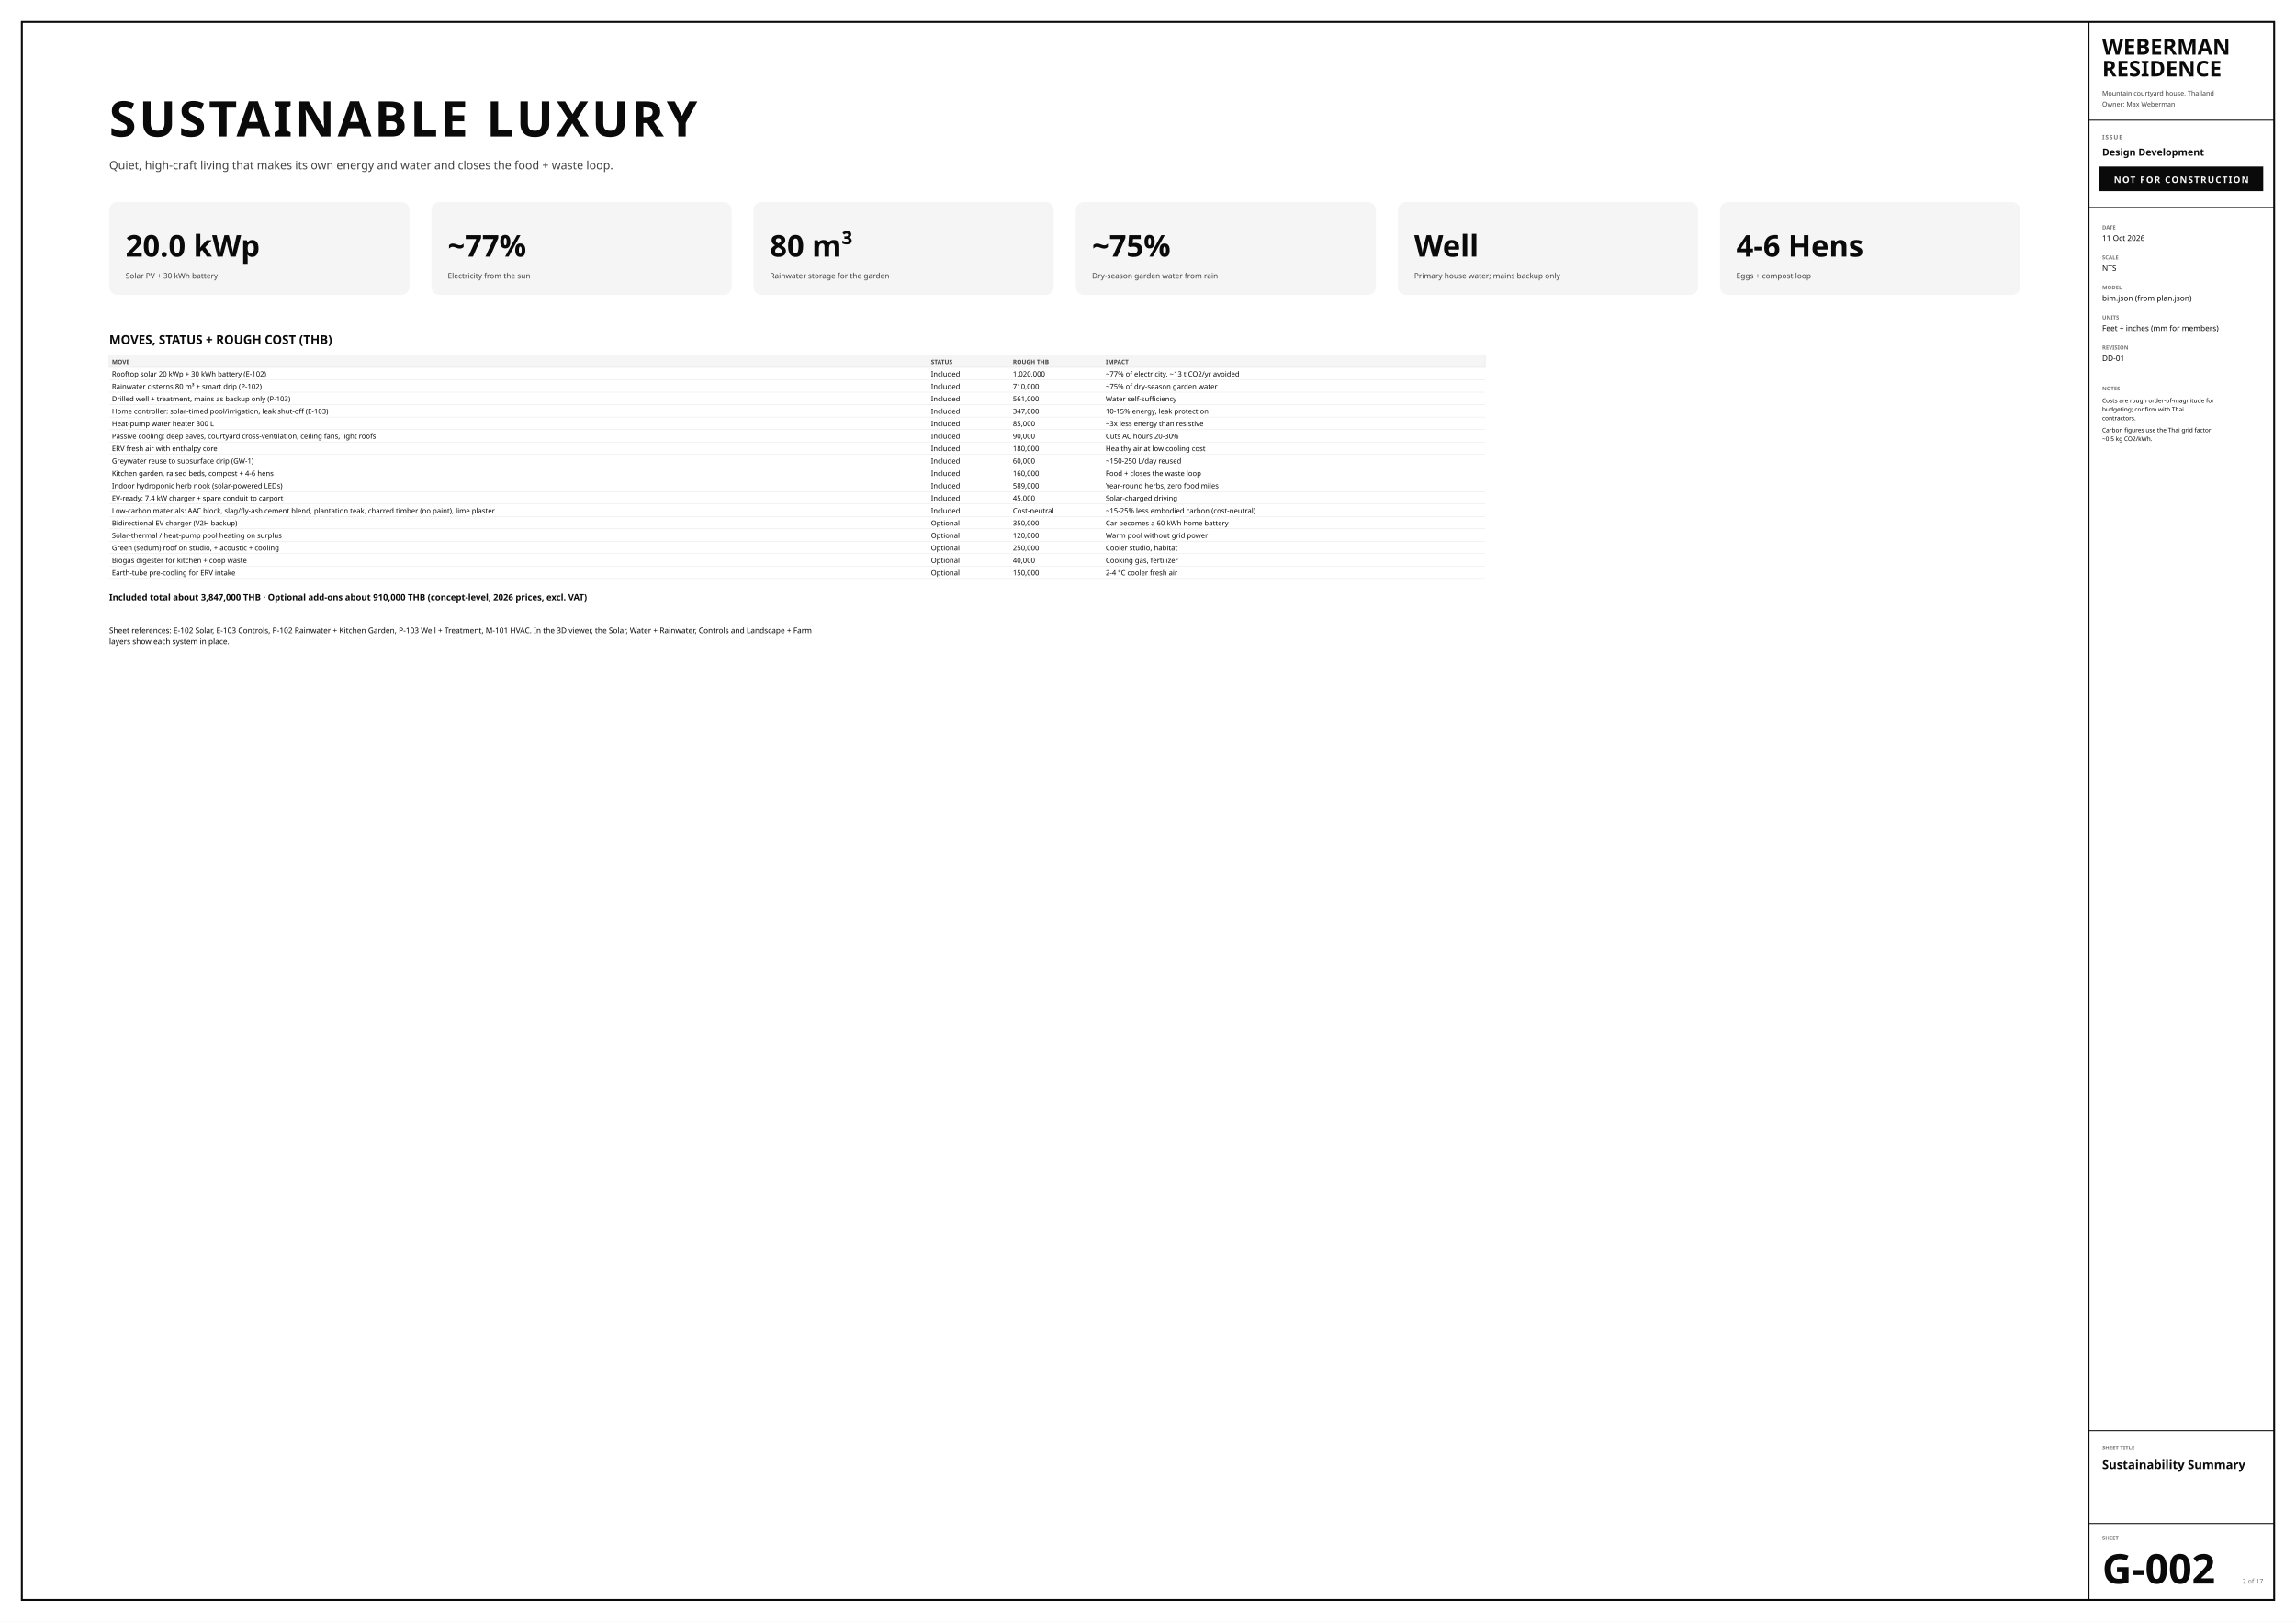
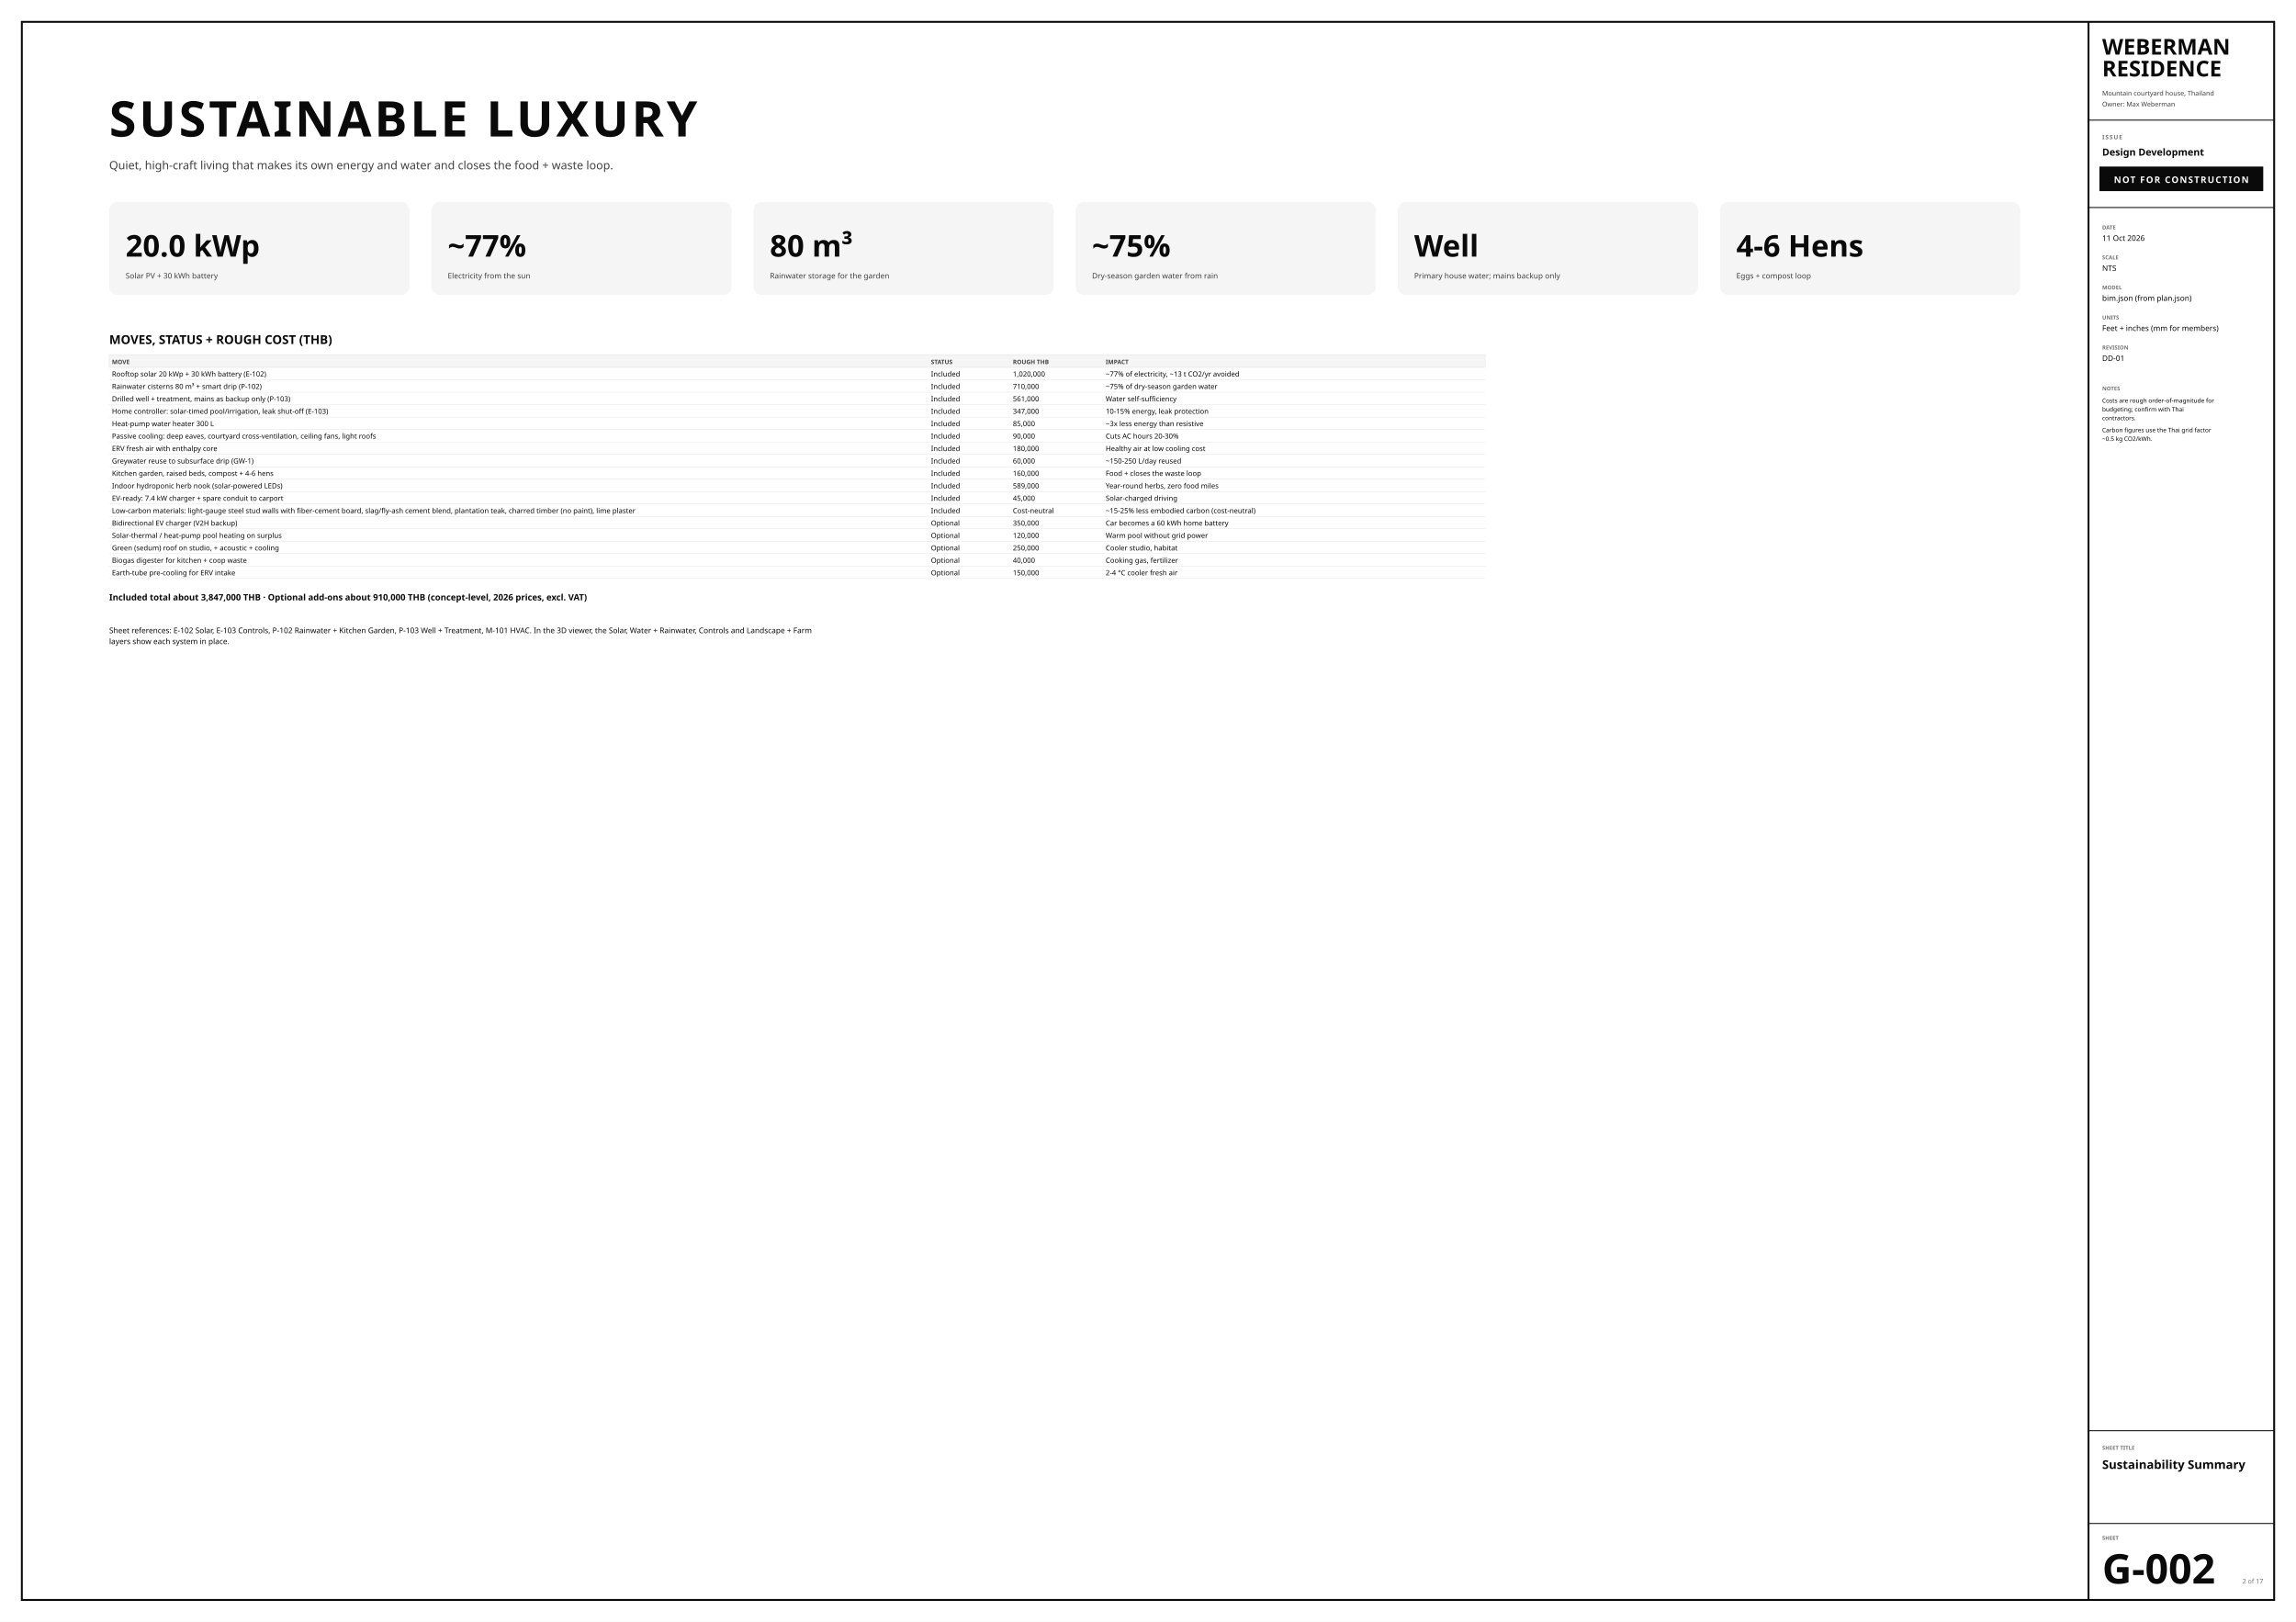
<svg xmlns="http://www.w3.org/2000/svg" width="841mm" height="594mm" viewBox="0 0 841 594">
  <rect width="841" height="594" fill="#ffffff" />
  <rect x="8.00" y="8.00" width="825.00" height="578.00" rx="0" fill="none" stroke="#0a0a0a" stroke-width="0.7" />
  <line x1="765.00" y1="8.00" x2="765.00" y2="586.00" stroke="#0a0a0a" stroke-width="0.7" stroke-linecap="butt" />
  <text x="770.00" y="20.00" font-family="Khand" font-size="8" font-weight="600" text-anchor="start" fill="#0a0a0a">WEBERMAN</text>
  <text x="770.00" y="28.00" font-family="Khand" font-size="8" font-weight="600" text-anchor="start" fill="#0a0a0a">RESIDENCE</text>
  <text x="770.00" y="35.00" font-family="Hind" font-size="2.4" font-weight="400" text-anchor="start" fill="#404040">Mountain courtyard house, Thailand</text>
  <text x="770.00" y="39.00" font-family="Hind" font-size="2.4" font-weight="400" text-anchor="start" fill="#404040">Owner: Max Weberman</text>
  <line x1="765.00" y1="44.00" x2="833.00" y2="44.00" stroke="#0a0a0a" stroke-width="0.35" stroke-linecap="butt" />
  <text x="770.00" y="51.00" font-family="Hind" font-size="2.2" font-weight="600" text-anchor="start" fill="#737373" letter-spacing="0.3">ISSUE</text>
  <text x="770.00" y="57.00" font-family="Hind" font-size="3.6" font-weight="600" text-anchor="start" fill="#0a0a0a">Design Development</text>
  <rect x="769.00" y="61.00" width="60.00" height="9.00" rx="0" fill="#0a0a0a" stroke="none" stroke-width="0.25" />
  <text x="799.00" y="67.00" font-family="Khand" font-size="3.3" font-weight="600" text-anchor="middle" fill="#fafafa" letter-spacing="0.4">NOT FOR CONSTRUCTION</text>
  <line x1="765.00" y1="76.00" x2="833.00" y2="76.00" stroke="#0a0a0a" stroke-width="0.35" stroke-linecap="butt" />
  <text x="770.00" y="84.00" font-family="Hind" font-size="2.0" font-weight="600" text-anchor="start" fill="#737373">DATE</text>
  <text x="770.00" y="88.20" font-family="Hind" font-size="2.8" font-weight="400" text-anchor="start" fill="#0a0a0a">11 Oct 2026</text>
  <text x="770.00" y="95.00" font-family="Hind" font-size="2.0" font-weight="600" text-anchor="start" fill="#737373">SCALE</text>
  <text x="770.00" y="99.20" font-family="Hind" font-size="2.8" font-weight="400" text-anchor="start" fill="#0a0a0a">NTS</text>
  <text x="770.00" y="106.00" font-family="Hind" font-size="2.0" font-weight="600" text-anchor="start" fill="#737373">MODEL</text>
  <text x="770.00" y="110.20" font-family="Hind" font-size="2.8" font-weight="400" text-anchor="start" fill="#0a0a0a">bim.json (from plan.json)</text>
  <text x="770.00" y="117.00" font-family="Hind" font-size="2.0" font-weight="600" text-anchor="start" fill="#737373">UNITS</text>
  <text x="770.00" y="121.20" font-family="Hind" font-size="2.8" font-weight="400" text-anchor="start" fill="#0a0a0a">Feet + inches (mm for members)</text>
  <text x="770.00" y="128.00" font-family="Hind" font-size="2.0" font-weight="600" text-anchor="start" fill="#737373">REVISION</text>
  <text x="770.00" y="132.20" font-family="Hind" font-size="2.8" font-weight="400" text-anchor="start" fill="#0a0a0a">DD-01</text>
  <line x1="765.00" y1="524.00" x2="833.00" y2="524.00" stroke="#0a0a0a" stroke-width="0.35" stroke-linecap="butt" />
  <text x="770.00" y="531.00" font-family="Hind" font-size="2.0" font-weight="600" text-anchor="start" fill="#737373">SHEET TITLE</text>
  <text x="770.00" y="538.00" font-family="Khand" font-size="4.4" font-weight="600" text-anchor="start" fill="#0a0a0a">Sustainability Summary</text>
  <line x1="765.00" y1="558.00" x2="833.00" y2="558.00" stroke="#0a0a0a" stroke-width="0.35" stroke-linecap="butt" />
  <text x="770.00" y="564.00" font-family="Hind" font-size="2.0" font-weight="600" text-anchor="start" fill="#737373">SHEET</text>
  <text x="770.00" y="580.00" font-family="Khand" font-size="15" font-weight="600" text-anchor="start" fill="#0a0a0a">G-002</text>
  <text x="829.00" y="580.00" font-family="Hind" font-size="2.4" font-weight="400" text-anchor="end" fill="#737373">2 of 17</text>
  <text x="40.00" y="50.00" font-family="Khand" font-size="18" font-weight="600" text-anchor="start" fill="#0a0a0a" letter-spacing="1">SUSTAINABLE LUXURY</text>
  <text x="40.00" y="62.00" font-family="Hind" font-size="4.2" font-weight="400" text-anchor="start" fill="#404040">Quiet, high-craft living that makes its own energy and water and closes the food + waste loop.</text>
  <rect x="40.00" y="74.00" width="110.00" height="34.00" rx="3" fill="#f5f5f5" stroke="none" stroke-width="0.25" />
  <text x="46.00" y="94.00" font-family="Khand" font-size="11" font-weight="600" text-anchor="start" fill="#0a0a0a">20.0 kWp</text>
  <text x="46.00" y="102.00" font-family="Hind" font-size="2.8" font-weight="400" text-anchor="start" fill="#404040">Solar PV + 30 kWh battery</text>
  <rect x="158.00" y="74.00" width="110.00" height="34.00" rx="3" fill="#f5f5f5" stroke="none" stroke-width="0.25" />
  <text x="164.00" y="94.00" font-family="Khand" font-size="11" font-weight="600" text-anchor="start" fill="#0a0a0a">~77%</text>
  <text x="164.00" y="102.00" font-family="Hind" font-size="2.8" font-weight="400" text-anchor="start" fill="#404040">Electricity from the sun</text>
  <rect x="276.00" y="74.00" width="110.00" height="34.00" rx="3" fill="#f5f5f5" stroke="none" stroke-width="0.25" />
  <text x="282.00" y="94.00" font-family="Khand" font-size="11" font-weight="600" text-anchor="start" fill="#0a0a0a">80 m³</text>
  <text x="282.00" y="102.00" font-family="Hind" font-size="2.8" font-weight="400" text-anchor="start" fill="#404040">Rainwater storage for the garden</text>
  <rect x="394.00" y="74.00" width="110.00" height="34.00" rx="3" fill="#f5f5f5" stroke="none" stroke-width="0.25" />
  <text x="400.00" y="94.00" font-family="Khand" font-size="11" font-weight="600" text-anchor="start" fill="#0a0a0a">~75%</text>
  <text x="400.00" y="102.00" font-family="Hind" font-size="2.8" font-weight="400" text-anchor="start" fill="#404040">Dry-season garden water from rain</text>
  <rect x="512.00" y="74.00" width="110.00" height="34.00" rx="3" fill="#f5f5f5" stroke="none" stroke-width="0.25" />
  <text x="518.00" y="94.00" font-family="Khand" font-size="11" font-weight="600" text-anchor="start" fill="#0a0a0a">Well</text>
  <text x="518.00" y="102.00" font-family="Hind" font-size="2.8" font-weight="400" text-anchor="start" fill="#404040">Primary house water; mains backup only</text>
  <rect x="630.00" y="74.00" width="110.00" height="34.00" rx="3" fill="#f5f5f5" stroke="none" stroke-width="0.25" />
  <text x="636.00" y="94.00" font-family="Khand" font-size="11" font-weight="600" text-anchor="start" fill="#0a0a0a">4-6 Hens</text>
  <text x="636.00" y="102.00" font-family="Hind" font-size="2.8" font-weight="400" text-anchor="start" fill="#404040">Eggs + compost loop</text>
  <text x="40.00" y="126.00" font-family="Khand" font-size="4.5" font-weight="600" text-anchor="start" fill="#0a0a0a">MOVES, STATUS + ROUGH COST (THB)</text>
  <rect x="40.00" y="130.00" width="504.00" height="4.55" rx="0" fill="#f5f5f5" stroke="#e5e5e5" stroke-width="0.2" />
  <text x="41.00" y="133.35" font-family="Hind" font-size="2.21" font-weight="600" text-anchor="start" fill="#404040">MOVE</text>
  <text x="341.00" y="133.35" font-family="Hind" font-size="2.21" font-weight="600" text-anchor="start" fill="#404040">STATUS</text>
  <text x="371.00" y="133.35" font-family="Hind" font-size="2.21" font-weight="600" text-anchor="start" fill="#404040">ROUGH THB</text>
  <text x="405.00" y="133.35" font-family="Hind" font-size="2.21" font-weight="600" text-anchor="start" fill="#404040">IMPACT</text>
  <text x="41.00" y="137.90" font-family="Hind" font-size="2.6" font-weight="400" text-anchor="start" fill="#0a0a0a">Rooftop solar 20 kWp + 30 kWh battery (E-102)</text>
  <text x="341.00" y="137.90" font-family="Hind" font-size="2.6" font-weight="400" text-anchor="start" fill="#0a0a0a">Included</text>
  <text x="371.00" y="137.90" font-family="Hind" font-size="2.6" font-weight="400" text-anchor="start" fill="#0a0a0a">1,020,000</text>
  <text x="405.00" y="137.90" font-family="Hind" font-size="2.6" font-weight="400" text-anchor="start" fill="#0a0a0a">~77% of electricity, ~13 t CO2/yr avoided</text>
  <line x1="40.00" y1="139.10" x2="544.00" y2="139.10" stroke="#d4d4d4" stroke-width="0.1" stroke-linecap="butt" />
  <text x="41.00" y="142.45" font-family="Hind" font-size="2.6" font-weight="400" text-anchor="start" fill="#0a0a0a">Rainwater cisterns 80 m³ + smart drip (P-102)</text>
  <text x="341.00" y="142.45" font-family="Hind" font-size="2.6" font-weight="400" text-anchor="start" fill="#0a0a0a">Included</text>
  <text x="371.00" y="142.45" font-family="Hind" font-size="2.6" font-weight="400" text-anchor="start" fill="#0a0a0a">710,000</text>
  <text x="405.00" y="142.45" font-family="Hind" font-size="2.6" font-weight="400" text-anchor="start" fill="#0a0a0a">~75% of dry-season garden water</text>
  <line x1="40.00" y1="143.65" x2="544.00" y2="143.65" stroke="#d4d4d4" stroke-width="0.1" stroke-linecap="butt" />
  <text x="41.00" y="147.00" font-family="Hind" font-size="2.6" font-weight="400" text-anchor="start" fill="#0a0a0a">Drilled well + treatment, mains as backup only (P-103)</text>
  <text x="341.00" y="147.00" font-family="Hind" font-size="2.6" font-weight="400" text-anchor="start" fill="#0a0a0a">Included</text>
  <text x="371.00" y="147.00" font-family="Hind" font-size="2.6" font-weight="400" text-anchor="start" fill="#0a0a0a">561,000</text>
  <text x="405.00" y="147.00" font-family="Hind" font-size="2.6" font-weight="400" text-anchor="start" fill="#0a0a0a">Water self-sufficiency</text>
  <line x1="40.00" y1="148.20" x2="544.00" y2="148.20" stroke="#d4d4d4" stroke-width="0.1" stroke-linecap="butt" />
  <text x="41.00" y="151.55" font-family="Hind" font-size="2.6" font-weight="400" text-anchor="start" fill="#0a0a0a">Home controller: solar-timed pool/irrigation, leak shut-off (E-103)</text>
  <text x="341.00" y="151.55" font-family="Hind" font-size="2.6" font-weight="400" text-anchor="start" fill="#0a0a0a">Included</text>
  <text x="371.00" y="151.55" font-family="Hind" font-size="2.6" font-weight="400" text-anchor="start" fill="#0a0a0a">347,000</text>
  <text x="405.00" y="151.55" font-family="Hind" font-size="2.6" font-weight="400" text-anchor="start" fill="#0a0a0a">10-15% energy, leak protection</text>
  <line x1="40.00" y1="152.75" x2="544.00" y2="152.75" stroke="#d4d4d4" stroke-width="0.1" stroke-linecap="butt" />
  <text x="41.00" y="156.10" font-family="Hind" font-size="2.6" font-weight="400" text-anchor="start" fill="#0a0a0a">Heat-pump water heater 300 L</text>
  <text x="341.00" y="156.10" font-family="Hind" font-size="2.6" font-weight="400" text-anchor="start" fill="#0a0a0a">Included</text>
  <text x="371.00" y="156.10" font-family="Hind" font-size="2.6" font-weight="400" text-anchor="start" fill="#0a0a0a">85,000</text>
  <text x="405.00" y="156.10" font-family="Hind" font-size="2.6" font-weight="400" text-anchor="start" fill="#0a0a0a">~3x less energy than resistive</text>
  <line x1="40.00" y1="157.30" x2="544.00" y2="157.30" stroke="#d4d4d4" stroke-width="0.1" stroke-linecap="butt" />
  <text x="41.00" y="160.65" font-family="Hind" font-size="2.6" font-weight="400" text-anchor="start" fill="#0a0a0a">Passive cooling: deep eaves, courtyard cross-ventilation, ceiling fans, light roofs</text>
  <text x="341.00" y="160.65" font-family="Hind" font-size="2.6" font-weight="400" text-anchor="start" fill="#0a0a0a">Included</text>
  <text x="371.00" y="160.65" font-family="Hind" font-size="2.6" font-weight="400" text-anchor="start" fill="#0a0a0a">90,000</text>
  <text x="405.00" y="160.65" font-family="Hind" font-size="2.6" font-weight="400" text-anchor="start" fill="#0a0a0a">Cuts AC hours 20-30%</text>
  <line x1="40.00" y1="161.85" x2="544.00" y2="161.85" stroke="#d4d4d4" stroke-width="0.1" stroke-linecap="butt" />
  <text x="41.00" y="165.20" font-family="Hind" font-size="2.6" font-weight="400" text-anchor="start" fill="#0a0a0a">ERV fresh air with enthalpy core</text>
  <text x="341.00" y="165.20" font-family="Hind" font-size="2.6" font-weight="400" text-anchor="start" fill="#0a0a0a">Included</text>
  <text x="371.00" y="165.20" font-family="Hind" font-size="2.6" font-weight="400" text-anchor="start" fill="#0a0a0a">180,000</text>
  <text x="405.00" y="165.20" font-family="Hind" font-size="2.6" font-weight="400" text-anchor="start" fill="#0a0a0a">Healthy air at low cooling cost</text>
  <line x1="40.00" y1="166.40" x2="544.00" y2="166.40" stroke="#d4d4d4" stroke-width="0.1" stroke-linecap="butt" />
  <text x="41.00" y="169.75" font-family="Hind" font-size="2.6" font-weight="400" text-anchor="start" fill="#0a0a0a">Greywater reuse to subsurface drip (GW-1)</text>
  <text x="341.00" y="169.75" font-family="Hind" font-size="2.6" font-weight="400" text-anchor="start" fill="#0a0a0a">Included</text>
  <text x="371.00" y="169.75" font-family="Hind" font-size="2.6" font-weight="400" text-anchor="start" fill="#0a0a0a">60,000</text>
  <text x="405.00" y="169.75" font-family="Hind" font-size="2.6" font-weight="400" text-anchor="start" fill="#0a0a0a">~150-250 L/day reused</text>
  <line x1="40.00" y1="170.95" x2="544.00" y2="170.95" stroke="#d4d4d4" stroke-width="0.1" stroke-linecap="butt" />
  <text x="41.00" y="174.30" font-family="Hind" font-size="2.6" font-weight="400" text-anchor="start" fill="#0a0a0a">Kitchen garden, raised beds, compost + 4-6 hens</text>
  <text x="341.00" y="174.30" font-family="Hind" font-size="2.6" font-weight="400" text-anchor="start" fill="#0a0a0a">Included</text>
  <text x="371.00" y="174.30" font-family="Hind" font-size="2.6" font-weight="400" text-anchor="start" fill="#0a0a0a">160,000</text>
  <text x="405.00" y="174.30" font-family="Hind" font-size="2.6" font-weight="400" text-anchor="start" fill="#0a0a0a">Food + closes the waste loop</text>
  <line x1="40.00" y1="175.50" x2="544.00" y2="175.50" stroke="#d4d4d4" stroke-width="0.1" stroke-linecap="butt" />
  <text x="41.00" y="178.85" font-family="Hind" font-size="2.6" font-weight="400" text-anchor="start" fill="#0a0a0a">Indoor hydroponic herb nook (solar-powered LEDs)</text>
  <text x="341.00" y="178.85" font-family="Hind" font-size="2.6" font-weight="400" text-anchor="start" fill="#0a0a0a">Included</text>
  <text x="371.00" y="178.85" font-family="Hind" font-size="2.6" font-weight="400" text-anchor="start" fill="#0a0a0a">589,000</text>
  <text x="405.00" y="178.85" font-family="Hind" font-size="2.6" font-weight="400" text-anchor="start" fill="#0a0a0a">Year-round herbs, zero food miles</text>
  <line x1="40.00" y1="180.05" x2="544.00" y2="180.05" stroke="#d4d4d4" stroke-width="0.1" stroke-linecap="butt" />
  <text x="41.00" y="183.40" font-family="Hind" font-size="2.6" font-weight="400" text-anchor="start" fill="#0a0a0a">EV-ready: 7.4 kW charger + spare conduit to carport</text>
  <text x="341.00" y="183.40" font-family="Hind" font-size="2.6" font-weight="400" text-anchor="start" fill="#0a0a0a">Included</text>
  <text x="371.00" y="183.40" font-family="Hind" font-size="2.6" font-weight="400" text-anchor="start" fill="#0a0a0a">45,000</text>
  <text x="405.00" y="183.40" font-family="Hind" font-size="2.6" font-weight="400" text-anchor="start" fill="#0a0a0a">Solar-charged driving</text>
  <line x1="40.00" y1="184.60" x2="544.00" y2="184.60" stroke="#d4d4d4" stroke-width="0.1" stroke-linecap="butt" />
-   <text x="41.00" y="187.95" font-family="Hind" font-size="2.6" font-weight="400" text-anchor="start" fill="#0a0a0a">Low-carbon materials: AAC block, slag/fly-ash cement blend, plantation teak, charred timber (no paint), lime plaster</text>
+   <text x="41.00" y="187.95" font-family="Hind" font-size="2.6" font-weight="400" text-anchor="start" fill="#0a0a0a">Low-carbon materials: light-gauge steel stud walls with fiber-cement board, slag/fly-ash cement blend, plantation teak, charred timber (no paint), lime plaster</text>
  <text x="341.00" y="187.95" font-family="Hind" font-size="2.6" font-weight="400" text-anchor="start" fill="#0a0a0a">Included</text>
  <text x="371.00" y="187.95" font-family="Hind" font-size="2.6" font-weight="400" text-anchor="start" fill="#0a0a0a">Cost-neutral</text>
  <text x="405.00" y="187.95" font-family="Hind" font-size="2.6" font-weight="400" text-anchor="start" fill="#0a0a0a">~15-25% less embodied carbon (cost-neutral)</text>
  <line x1="40.00" y1="189.15" x2="544.00" y2="189.15" stroke="#d4d4d4" stroke-width="0.1" stroke-linecap="butt" />
  <text x="41.00" y="192.50" font-family="Hind" font-size="2.6" font-weight="400" text-anchor="start" fill="#0a0a0a">Bidirectional EV charger (V2H backup)</text>
  <text x="341.00" y="192.50" font-family="Hind" font-size="2.6" font-weight="400" text-anchor="start" fill="#0a0a0a">Optional</text>
  <text x="371.00" y="192.50" font-family="Hind" font-size="2.6" font-weight="400" text-anchor="start" fill="#0a0a0a">350,000</text>
  <text x="405.00" y="192.50" font-family="Hind" font-size="2.6" font-weight="400" text-anchor="start" fill="#0a0a0a">Car becomes a 60 kWh home battery</text>
  <line x1="40.00" y1="193.70" x2="544.00" y2="193.70" stroke="#d4d4d4" stroke-width="0.1" stroke-linecap="butt" />
  <text x="41.00" y="197.05" font-family="Hind" font-size="2.6" font-weight="400" text-anchor="start" fill="#0a0a0a">Solar-thermal / heat-pump pool heating on surplus</text>
  <text x="341.00" y="197.05" font-family="Hind" font-size="2.6" font-weight="400" text-anchor="start" fill="#0a0a0a">Optional</text>
  <text x="371.00" y="197.05" font-family="Hind" font-size="2.6" font-weight="400" text-anchor="start" fill="#0a0a0a">120,000</text>
  <text x="405.00" y="197.05" font-family="Hind" font-size="2.6" font-weight="400" text-anchor="start" fill="#0a0a0a">Warm pool without grid power</text>
  <line x1="40.00" y1="198.25" x2="544.00" y2="198.25" stroke="#d4d4d4" stroke-width="0.1" stroke-linecap="butt" />
  <text x="41.00" y="201.60" font-family="Hind" font-size="2.6" font-weight="400" text-anchor="start" fill="#0a0a0a">Green (sedum) roof on studio, + acoustic + cooling</text>
  <text x="341.00" y="201.60" font-family="Hind" font-size="2.6" font-weight="400" text-anchor="start" fill="#0a0a0a">Optional</text>
  <text x="371.00" y="201.60" font-family="Hind" font-size="2.6" font-weight="400" text-anchor="start" fill="#0a0a0a">250,000</text>
  <text x="405.00" y="201.60" font-family="Hind" font-size="2.6" font-weight="400" text-anchor="start" fill="#0a0a0a">Cooler studio, habitat</text>
  <line x1="40.00" y1="202.80" x2="544.00" y2="202.80" stroke="#d4d4d4" stroke-width="0.1" stroke-linecap="butt" />
  <text x="41.00" y="206.15" font-family="Hind" font-size="2.6" font-weight="400" text-anchor="start" fill="#0a0a0a">Biogas digester for kitchen + coop waste</text>
  <text x="341.00" y="206.15" font-family="Hind" font-size="2.6" font-weight="400" text-anchor="start" fill="#0a0a0a">Optional</text>
  <text x="371.00" y="206.15" font-family="Hind" font-size="2.6" font-weight="400" text-anchor="start" fill="#0a0a0a">40,000</text>
  <text x="405.00" y="206.15" font-family="Hind" font-size="2.6" font-weight="400" text-anchor="start" fill="#0a0a0a">Cooking gas, fertilizer</text>
  <line x1="40.00" y1="207.35" x2="544.00" y2="207.35" stroke="#d4d4d4" stroke-width="0.1" stroke-linecap="butt" />
  <text x="41.00" y="210.70" font-family="Hind" font-size="2.6" font-weight="400" text-anchor="start" fill="#0a0a0a">Earth-tube pre-cooling for ERV intake</text>
  <text x="341.00" y="210.70" font-family="Hind" font-size="2.6" font-weight="400" text-anchor="start" fill="#0a0a0a">Optional</text>
  <text x="371.00" y="210.70" font-family="Hind" font-size="2.6" font-weight="400" text-anchor="start" fill="#0a0a0a">150,000</text>
  <text x="405.00" y="210.70" font-family="Hind" font-size="2.6" font-weight="400" text-anchor="start" fill="#0a0a0a">2-4 °C cooler fresh air</text>
  <line x1="40.00" y1="211.90" x2="544.00" y2="211.90" stroke="#d4d4d4" stroke-width="0.1" stroke-linecap="butt" />
  <text x="40.00" y="219.90" font-family="Hind" font-size="3.2" font-weight="600" text-anchor="start" fill="#0a0a0a">Included total about 3,847,000 THB  ·  Optional add-ons about 910,000 THB  (concept-level, 2026 prices, excl. VAT)</text>
  <text x="40.00" y="231.90" font-family="Hind" font-size="2.8" font-weight="400" text-anchor="start" fill="#0a0a0a">Sheet references: E-102 Solar, E-103 Controls, P-102 Rainwater + Kitchen Garden, P-103 Well + Treatment, M-101 HVAC. In the 3D viewer, the Solar, Water + Rainwater, Controls and Landscape + Farm</text>
  <text x="40.00" y="235.90" font-family="Hind" font-size="2.8" font-weight="400" text-anchor="start" fill="#0a0a0a">layers show each system in place.</text>
  <text x="770.00" y="143.00" font-family="Hind" font-size="2.0" font-weight="600" text-anchor="start" fill="#737373">NOTES</text>
  <text x="770.00" y="147.50" font-family="Hind" font-size="2.2" font-weight="400" text-anchor="start" fill="#0a0a0a">Costs are rough order-of-magnitude for</text>
  <text x="770.00" y="150.70" font-family="Hind" font-size="2.2" font-weight="400" text-anchor="start" fill="#0a0a0a">budgeting; confirm with Thai</text>
  <text x="770.00" y="153.90" font-family="Hind" font-size="2.2" font-weight="400" text-anchor="start" fill="#0a0a0a">contractors.</text>
  <text x="770.00" y="158.30" font-family="Hind" font-size="2.2" font-weight="400" text-anchor="start" fill="#0a0a0a">Carbon figures use the Thai grid factor</text>
  <text x="770.00" y="161.50" font-family="Hind" font-size="2.2" font-weight="400" text-anchor="start" fill="#0a0a0a">~0.5 kg CO2/kWh.</text>
</svg>
